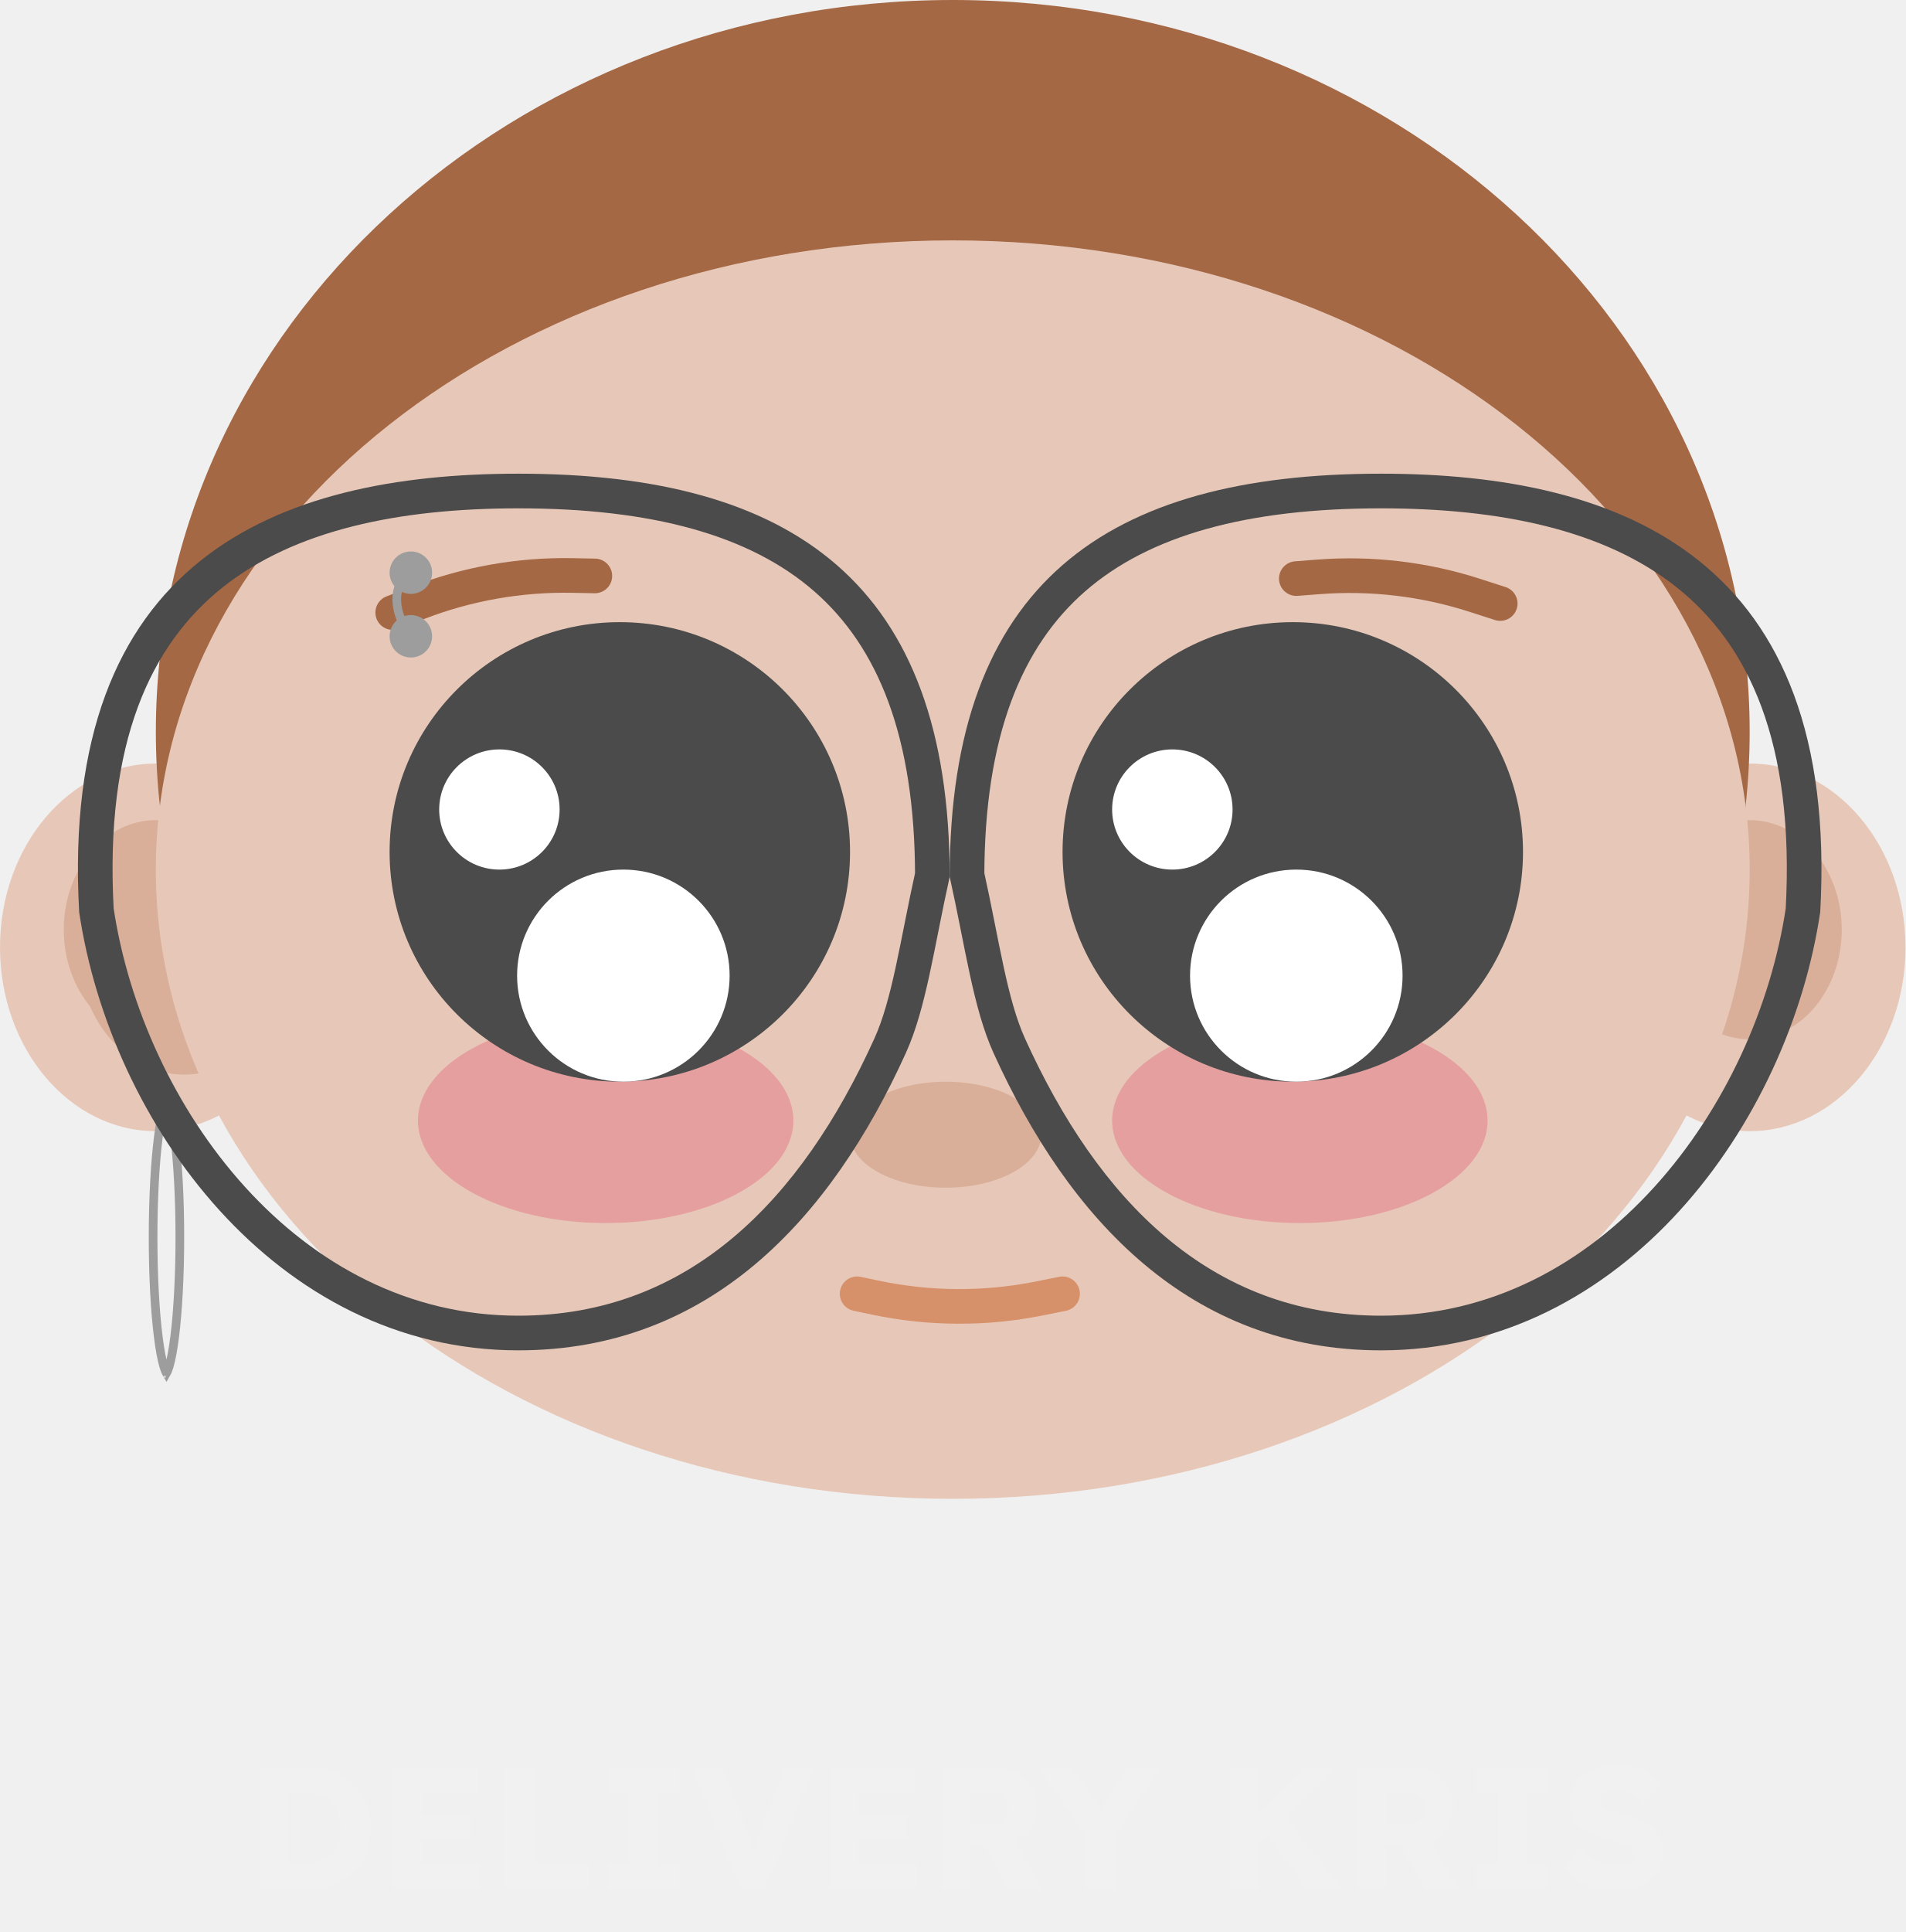
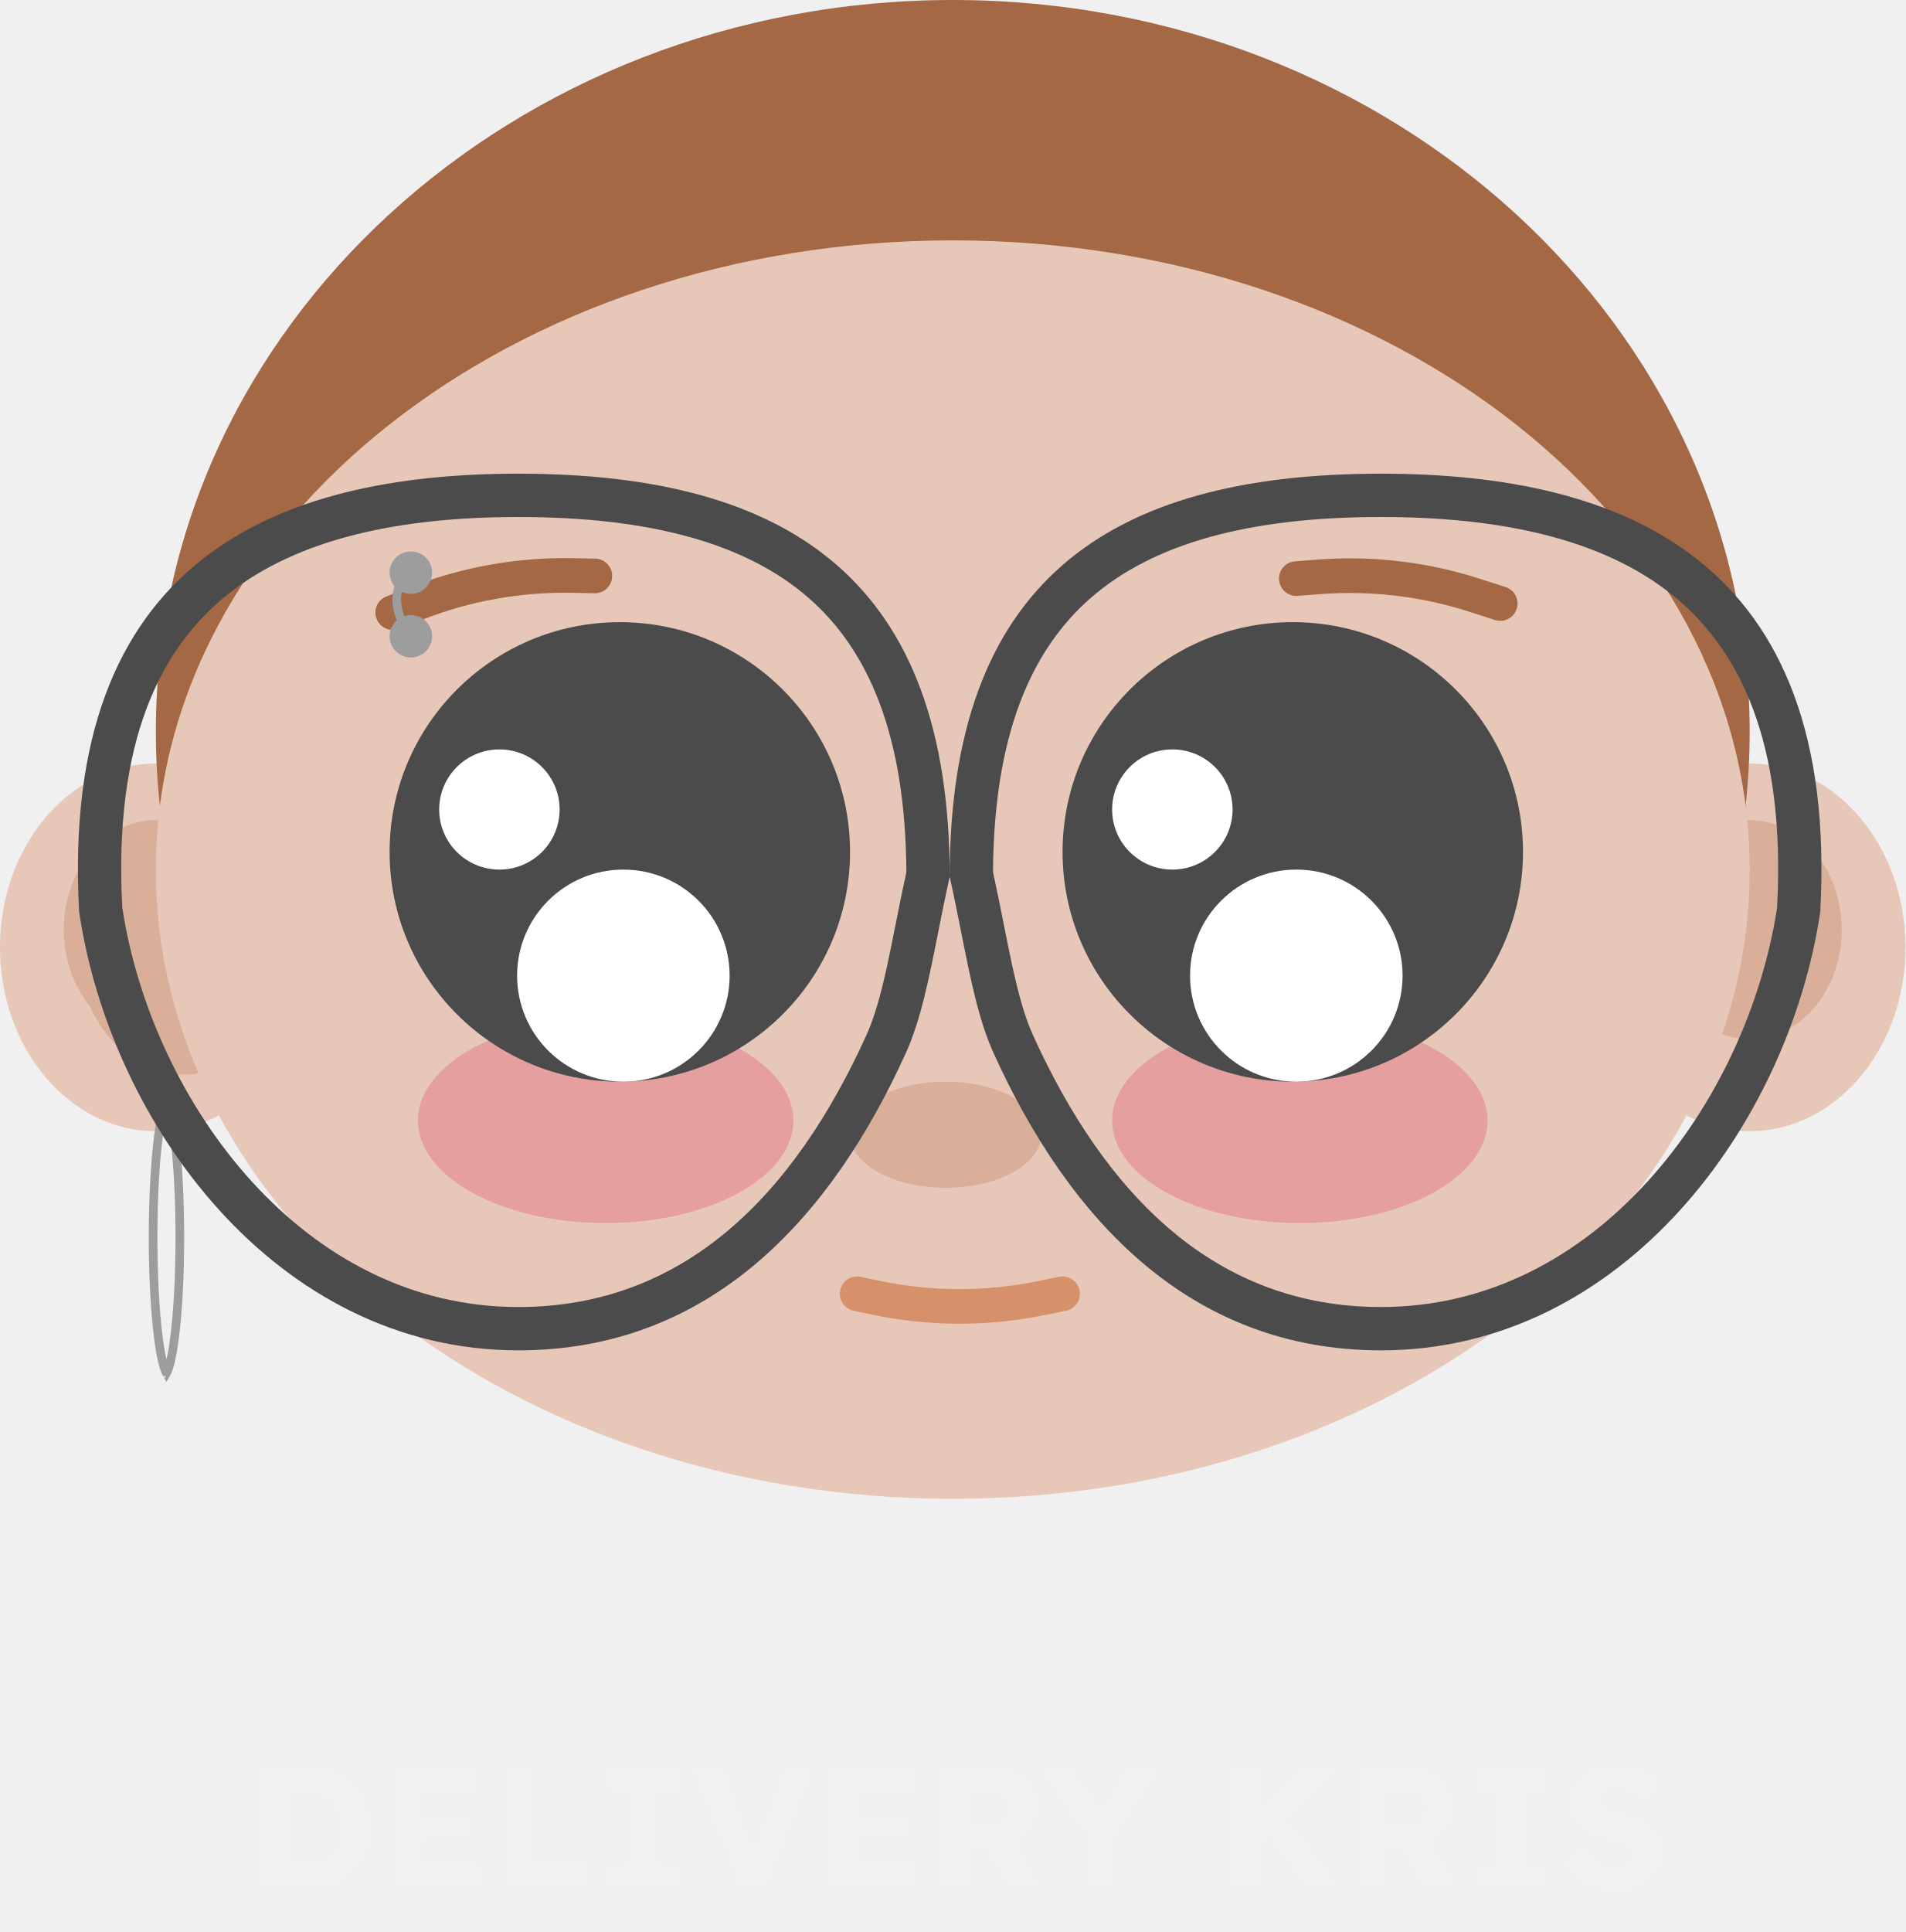
<svg xmlns="http://www.w3.org/2000/svg" width="220" height="223" viewBox="0 0 220 223" fill="none">
  <path d="M29.965 218V204H35.825C36.852 204 37.792 204.173 38.645 204.52C39.498 204.853 40.232 205.333 40.845 205.96C41.472 206.587 41.952 207.327 42.285 208.18C42.618 209.033 42.785 209.973 42.785 211C42.785 212.027 42.618 212.973 42.285 213.84C41.952 214.693 41.472 215.433 40.845 216.06C40.232 216.673 39.498 217.153 38.645 217.5C37.792 217.833 36.852 218 35.825 218H29.965ZM33.365 215.68L32.905 215H35.725C36.285 215 36.785 214.907 37.225 214.72C37.665 214.52 38.038 214.247 38.345 213.9C38.665 213.553 38.912 213.133 39.085 212.64C39.258 212.147 39.345 211.6 39.345 211C39.345 210.4 39.258 209.853 39.085 209.36C38.912 208.867 38.665 208.447 38.345 208.1C38.038 207.753 37.665 207.487 37.225 207.3C36.785 207.1 36.285 207 35.725 207H32.845L33.365 206.36V215.68ZM45.414 218V204H55.174V206.9H48.714V215.1H55.374V218H45.414ZM47.014 212.26V209.5H54.274V212.26H47.014ZM58.305 218V204H61.705V215H67.945V218H58.305ZM70.212 218V215.14H72.572V206.86H70.212V204H78.352V206.86H75.972V215.14H78.352V218H70.212ZM85.506 218L79.906 204H83.446L86.146 211.14C86.306 211.553 86.439 211.913 86.546 212.22C86.666 212.527 86.766 212.813 86.846 213.08C86.939 213.347 87.019 213.62 87.086 213.9C87.166 214.167 87.253 214.473 87.346 214.82H86.726C86.833 214.367 86.939 213.967 87.046 213.62C87.153 213.26 87.273 212.893 87.406 212.52C87.54 212.133 87.706 211.673 87.906 211.14L90.506 204H93.986L88.346 218H85.506ZM95.825 218V204H105.584V206.9H99.124V215.1H105.784V218H95.825ZM97.424 212.26V209.5H104.684V212.26H97.424ZM108.715 218V204H115.015C115.908 204 116.715 204.193 117.435 204.58C118.168 204.967 118.742 205.5 119.155 206.18C119.568 206.847 119.775 207.607 119.775 208.46C119.775 209.34 119.568 210.133 119.155 210.84C118.742 211.533 118.175 212.08 117.455 212.48C116.735 212.88 115.922 213.08 115.015 213.08H111.955V218H108.715ZM116.475 218L112.915 211.68L116.395 211.18L120.355 218H116.475ZM111.955 210.48H114.715C115.062 210.48 115.362 210.407 115.615 210.26C115.882 210.1 116.082 209.88 116.215 209.6C116.362 209.32 116.435 209 116.435 208.64C116.435 208.28 116.355 207.967 116.195 207.7C116.035 207.42 115.802 207.207 115.495 207.06C115.202 206.913 114.842 206.84 114.415 206.84H111.955V210.48ZM125.382 218V211.02L125.522 212L119.862 204H123.722L128.042 210.2L126.282 210.14L130.182 204H133.922L128.502 212.22L128.802 210.86V218H125.382ZM144.437 213.9L143.557 211.04L150.497 204H154.517L144.437 213.9ZM141.957 218V204H145.357V218H141.957ZM150.937 218L145.737 211.16L148.037 209.18L154.897 218H150.937ZM156.742 218V204H163.042C163.936 204 164.742 204.193 165.462 204.58C166.196 204.967 166.769 205.5 167.182 206.18C167.596 206.847 167.802 207.607 167.802 208.46C167.802 209.34 167.596 210.133 167.182 210.84C166.769 211.533 166.202 212.08 165.482 212.48C164.762 212.88 163.949 213.08 163.042 213.08H159.982V218H156.742ZM164.502 218L160.942 211.68L164.422 211.18L168.382 218H164.502ZM159.982 210.48H162.742C163.089 210.48 163.389 210.407 163.642 210.26C163.909 210.1 164.109 209.88 164.242 209.6C164.389 209.32 164.462 209 164.462 208.64C164.462 208.28 164.382 207.967 164.222 207.7C164.062 207.42 163.829 207.207 163.522 207.06C163.229 206.913 162.869 206.84 162.442 206.84H159.982V210.48ZM170.505 218V215.14H172.865V206.86H170.505V204H178.645V206.86H176.265V215.14H178.645V218H170.505ZM186.519 218.2C185.599 218.2 184.766 218.093 184.019 217.88C183.286 217.653 182.632 217.333 182.059 216.92C181.486 216.493 180.972 215.993 180.519 215.42L182.579 213.08C183.246 213.973 183.912 214.573 184.579 214.88C185.259 215.187 185.959 215.34 186.679 215.34C187.039 215.34 187.366 215.293 187.659 215.2C187.952 215.107 188.179 214.973 188.339 214.8C188.499 214.613 188.579 214.387 188.579 214.12C188.579 213.92 188.526 213.74 188.419 213.58C188.326 213.42 188.192 213.28 188.019 213.16C187.846 213.04 187.639 212.933 187.399 212.84C187.159 212.733 186.906 212.647 186.639 212.58C186.372 212.5 186.099 212.433 185.819 212.38C185.046 212.207 184.372 211.993 183.799 211.74C183.226 211.487 182.746 211.18 182.359 210.82C181.986 210.447 181.706 210.027 181.519 209.56C181.332 209.08 181.239 208.547 181.239 207.96C181.239 207.333 181.379 206.76 181.659 206.24C181.952 205.707 182.339 205.253 182.819 204.88C183.312 204.493 183.879 204.2 184.519 204C185.159 203.787 185.826 203.68 186.519 203.68C187.439 203.68 188.226 203.78 188.879 203.98C189.546 204.167 190.112 204.44 190.579 204.8C191.059 205.16 191.466 205.593 191.799 206.1L189.699 208.12C189.419 207.773 189.112 207.487 188.779 207.26C188.459 207.033 188.112 206.86 187.739 206.74C187.379 206.62 187.006 206.56 186.619 206.56C186.219 206.56 185.872 206.613 185.579 206.72C185.299 206.813 185.079 206.953 184.919 207.14C184.759 207.313 184.679 207.527 184.679 207.78C184.679 208.007 184.746 208.2 184.879 208.36C185.012 208.52 185.192 208.667 185.419 208.8C185.646 208.92 185.906 209.027 186.199 209.12C186.492 209.2 186.799 209.267 187.119 209.32C187.852 209.467 188.512 209.66 189.099 209.9C189.699 210.14 190.212 210.433 190.639 210.78C191.079 211.127 191.412 211.54 191.639 212.02C191.879 212.487 191.999 213.033 191.999 213.66C191.999 214.633 191.759 215.46 191.279 216.14C190.812 216.807 190.166 217.32 189.339 217.68C188.526 218.027 187.586 218.2 186.519 218.2Z" fill="#F1F1F1" />
  <ellipse cx="202.007" cy="109.349" rx="17.993" ry="21.217" fill="#E7C8B8" />
  <ellipse cx="17.993" cy="109.349" rx="17.993" ry="21.217" fill="#E7C8B8" />
  <ellipse cx="202.007" cy="107.309" rx="10.632" ry="12.649" fill="#DAAF99" />
  <ellipse cx="17.993" cy="107.309" rx="10.632" ry="12.649" fill="#DAAF99" />
  <ellipse cx="21.264" cy="109.349" rx="12.268" ry="14.689" fill="#DAAF99" />
  <ellipse cx="110" cy="84.46" rx="92.007" ry="84.46" fill="#A56845" />
  <ellipse cx="110" cy="100.373" rx="92.007" ry="72.627" fill="#E7C8B8" />
  <ellipse cx="109.182" cy="130.974" rx="11.041" ry="6.12" fill="#DAAF99" />
  <path d="M20.764 142.807C20.764 147.299 20.536 151.358 20.169 154.285C19.985 155.752 19.769 156.916 19.536 157.703C19.424 158.081 19.315 158.346 19.219 158.511C19.123 158.346 19.015 158.081 18.903 157.703C18.67 156.916 18.453 155.752 18.27 154.285C17.903 151.358 17.675 147.299 17.675 142.807C17.675 138.314 17.903 134.255 18.27 131.328C18.453 129.861 18.67 128.698 18.903 127.91C19.015 127.532 19.123 127.267 19.219 127.103C19.315 127.267 19.424 127.532 19.536 127.91C19.769 128.698 19.985 129.861 20.169 131.328C20.536 134.255 20.764 138.314 20.764 142.807ZM19.113 158.655C19.113 158.655 19.115 158.653 19.118 158.651C19.115 158.654 19.113 158.655 19.113 158.655ZM19.321 158.651C19.324 158.653 19.325 158.655 19.325 158.655C19.325 158.655 19.324 158.654 19.321 158.651ZM19.325 126.958C19.325 126.959 19.324 126.96 19.321 126.962C19.324 126.959 19.325 126.958 19.325 126.958ZM19.118 126.962C19.115 126.96 19.113 126.959 19.113 126.958C19.113 126.958 19.115 126.959 19.118 126.962Z" stroke="#9D9D9D" />
  <ellipse cx="150.074" cy="129.342" rx="21.673" ry="11.832" fill="#E69F9F" />
  <ellipse cx="69.926" cy="129.342" rx="21.673" ry="11.832" fill="#E69F9F" />
-   <mask id="path-13-inside-1_26_354" fill="white">
-     <path d="M109.646 101.203C107.835 109.334 106.945 116.337 104.591 121.531C95.881 140.746 81.891 155.863 59.846 155.863C31.841 155.863 12.761 129.663 9.139 105.269C6.876 64.613 31.841 54.675 59.846 54.675C91.537 54.675 109.646 67.323 109.646 101.203Z" />
-   </mask>
-   <path d="M109.646 101.203L113.551 102.073C113.614 101.787 113.646 101.496 113.646 101.203H109.646ZM9.139 105.269L5.145 105.491C5.152 105.613 5.165 105.735 5.183 105.856L9.139 105.269ZM59.846 54.675V58.675V54.675ZM104.591 121.531L108.234 123.183L104.591 121.531ZM59.846 151.863C47.191 151.863 36.436 145.967 28.309 137.024C20.147 128.041 14.796 116.136 13.096 104.681L5.183 105.856C7.104 118.796 13.104 132.187 22.389 142.404C31.708 152.659 44.496 159.863 59.846 159.863V151.863ZM13.133 105.046C12.05 85.59 17.48 74.377 25.64 67.849C34.04 61.13 46.168 58.675 59.846 58.675V50.675C45.519 50.675 31.162 53.188 20.643 61.602C9.885 70.208 3.965 84.291 5.145 105.491L13.133 105.046ZM59.846 58.675C75.275 58.675 86.57 61.773 94.002 68.249C101.32 74.626 105.646 84.952 105.646 101.203H113.646C113.646 83.575 108.918 70.636 99.258 62.218C89.713 53.9 76.108 50.675 59.846 50.675V58.675ZM105.742 100.334C105.279 102.414 104.876 104.415 104.501 106.298C104.123 108.195 103.776 109.953 103.414 111.619C102.684 114.975 101.943 117.684 100.948 119.88L108.234 123.183C109.593 120.185 110.475 116.795 111.231 113.319C111.612 111.568 111.975 109.726 112.346 107.861C112.721 105.982 113.109 104.058 113.551 102.073L105.742 100.334ZM100.948 119.88C92.521 138.47 79.596 151.863 59.846 151.863V159.863C84.186 159.863 99.241 143.022 108.234 123.183L100.948 119.88Z" fill="#4B4B4B" mask="url(#path-13-inside-1_26_354)" />
-   <mask id="path-15-inside-2_26_354" fill="white">
-     <path d="M109.646 101.203C111.457 109.334 112.347 116.337 114.702 121.531C123.412 140.746 137.402 155.863 159.447 155.863C187.452 155.863 206.532 129.663 210.154 105.269C212.417 64.613 187.452 54.675 159.447 54.675C127.756 54.675 109.646 67.323 109.646 101.203Z" />
-   </mask>
-   <path d="M109.646 101.203L105.742 102.073C105.678 101.787 105.646 101.496 105.646 101.203H109.646ZM210.154 105.269L214.147 105.491C214.141 105.613 214.128 105.735 214.11 105.856L210.154 105.269ZM159.447 54.675V58.675V54.675ZM114.702 121.531L111.059 123.183L114.702 121.531ZM159.447 151.863C172.102 151.863 182.856 145.967 190.984 137.024C199.146 128.041 204.496 116.136 206.197 104.681L214.11 105.856C212.189 118.796 206.188 132.187 196.904 142.404C187.585 152.659 174.797 159.863 159.447 159.863V151.863ZM206.16 105.046C207.243 85.59 201.812 74.377 193.652 67.849C185.253 61.13 173.125 58.675 159.447 58.675V50.675C173.774 50.675 188.131 53.188 198.65 61.602C209.407 70.208 215.328 84.291 214.147 105.491L206.16 105.046ZM159.447 58.675C144.018 58.675 132.722 61.773 125.29 68.249C117.973 74.626 113.646 84.952 113.646 101.203H105.646C105.646 83.575 110.374 70.636 120.035 62.218C129.58 53.9 143.185 50.675 159.447 50.675V58.675ZM113.551 100.334C114.014 102.414 114.417 104.415 114.792 106.298C115.17 108.195 115.517 109.953 115.879 111.619C116.609 114.975 117.349 117.684 118.345 119.88L111.059 123.183C109.7 120.185 108.818 116.795 108.062 113.319C107.681 111.568 107.318 109.726 106.946 107.861C106.572 105.982 106.184 104.058 105.742 102.073L113.551 100.334ZM118.345 119.88C126.772 138.47 139.697 151.863 159.447 151.863V159.863C135.107 159.863 120.052 143.022 111.059 123.183L118.345 119.88Z" fill="#4B4B4B" mask="url(#path-15-inside-2_26_354)" />
+   <path fill-rule="evenodd" clip-rule="evenodd" d="M59.846 150.863C47.528 150.863 37.027 145.13 29.049 136.351C21.081 127.582 15.828 115.959 14.119 104.76C13.104 85.665 18.461 74.873 26.265 68.63C34.4 62.123 46.249 59.675 59.846 59.675C75.171 59.675 86.178 62.757 93.345 69.003C100.291 75.056 104.55 84.9 104.645 100.665C104.229 102.56 103.862 104.384 103.52 106.102L103.403 106.691L103.403 106.691C103.069 108.367 102.759 109.924 102.437 111.406C101.71 114.748 100.987 117.371 100.037 119.467C91.681 137.901 79.022 150.863 59.846 150.863ZM59.846 155.863C31.841 155.863 12.761 129.663 9.139 105.269C6.876 64.613 31.841 54.675 59.846 54.675C91.537 54.675 109.646 67.323 109.646 101.203C109.146 103.449 108.716 105.609 108.306 107.669V107.669C107.232 113.065 106.295 117.772 104.591 121.531C95.881 140.746 81.891 155.863 59.846 155.863ZM159.447 150.863C171.765 150.863 182.265 145.13 190.243 136.351C198.212 127.582 203.464 115.959 205.174 104.76C206.189 85.665 200.832 74.873 193.028 68.63C184.893 62.123 173.043 59.675 159.447 59.675C144.122 59.675 133.115 62.757 125.947 69.003C119.002 75.056 114.743 84.9 114.648 100.665C115.063 102.56 115.43 104.384 115.773 106.102L115.89 106.689C116.223 108.366 116.533 109.923 116.856 111.406C117.583 114.748 118.306 117.371 119.256 119.467C127.612 137.901 140.271 150.863 159.447 150.863ZM159.447 155.863C187.452 155.863 206.532 129.663 210.154 105.269C212.417 64.613 187.452 54.675 159.447 54.675C127.756 54.675 109.646 67.323 109.646 101.203C110.147 103.449 110.577 105.609 110.987 107.669L110.987 107.669C112.061 113.065 112.998 117.772 114.702 121.531C123.412 140.746 137.402 155.863 159.447 155.863Z" fill="#4B4B4B" />
  <ellipse cx="149.257" cy="98.333" rx="26.58" ry="26.521" fill="#4B4B4B" />
  <ellipse cx="149.665" cy="112.613" rx="12.268" ry="12.241" fill="white" />
  <ellipse cx="135.353" cy="93.436" rx="6.952" ry="6.936" fill="white" />
  <ellipse cx="71.561" cy="98.333" rx="26.58" ry="26.521" fill="#4B4B4B" />
  <ellipse cx="71.97" cy="112.613" rx="12.268" ry="12.241" fill="white" />
  <ellipse cx="57.658" cy="93.436" rx="6.952" ry="6.936" fill="white" />
  <path d="M98.959 149.335L101.044 149.776C107.31 151.1 113.78 151.13 120.058 149.863L122.677 149.335" stroke="#D7916A" stroke-width="4" stroke-linecap="round" />
  <path d="M68.677 66.476L66.118 66.426C60.006 66.307 53.931 67.38 48.233 69.586L45.341 70.705" stroke="#A56845" stroke-width="4" stroke-linecap="round" />
  <path d="M149.665 66.783L152.219 66.586C158.312 66.115 164.439 66.836 170.255 68.71L173.207 69.661" stroke="#A56845" stroke-width="4" stroke-linecap="round" />
  <ellipse cx="47.435" cy="73.443" rx="2.454" ry="2.448" fill="#9D9D9D" />
  <ellipse cx="47.435" cy="66.099" rx="2.454" ry="2.448" fill="#9D9D9D" />
  <path d="M47.435 73.443C46.208 71.947 44.491 68.302 47.435 65.691" stroke="#9D9D9D" stroke-linecap="round" />
</svg>
